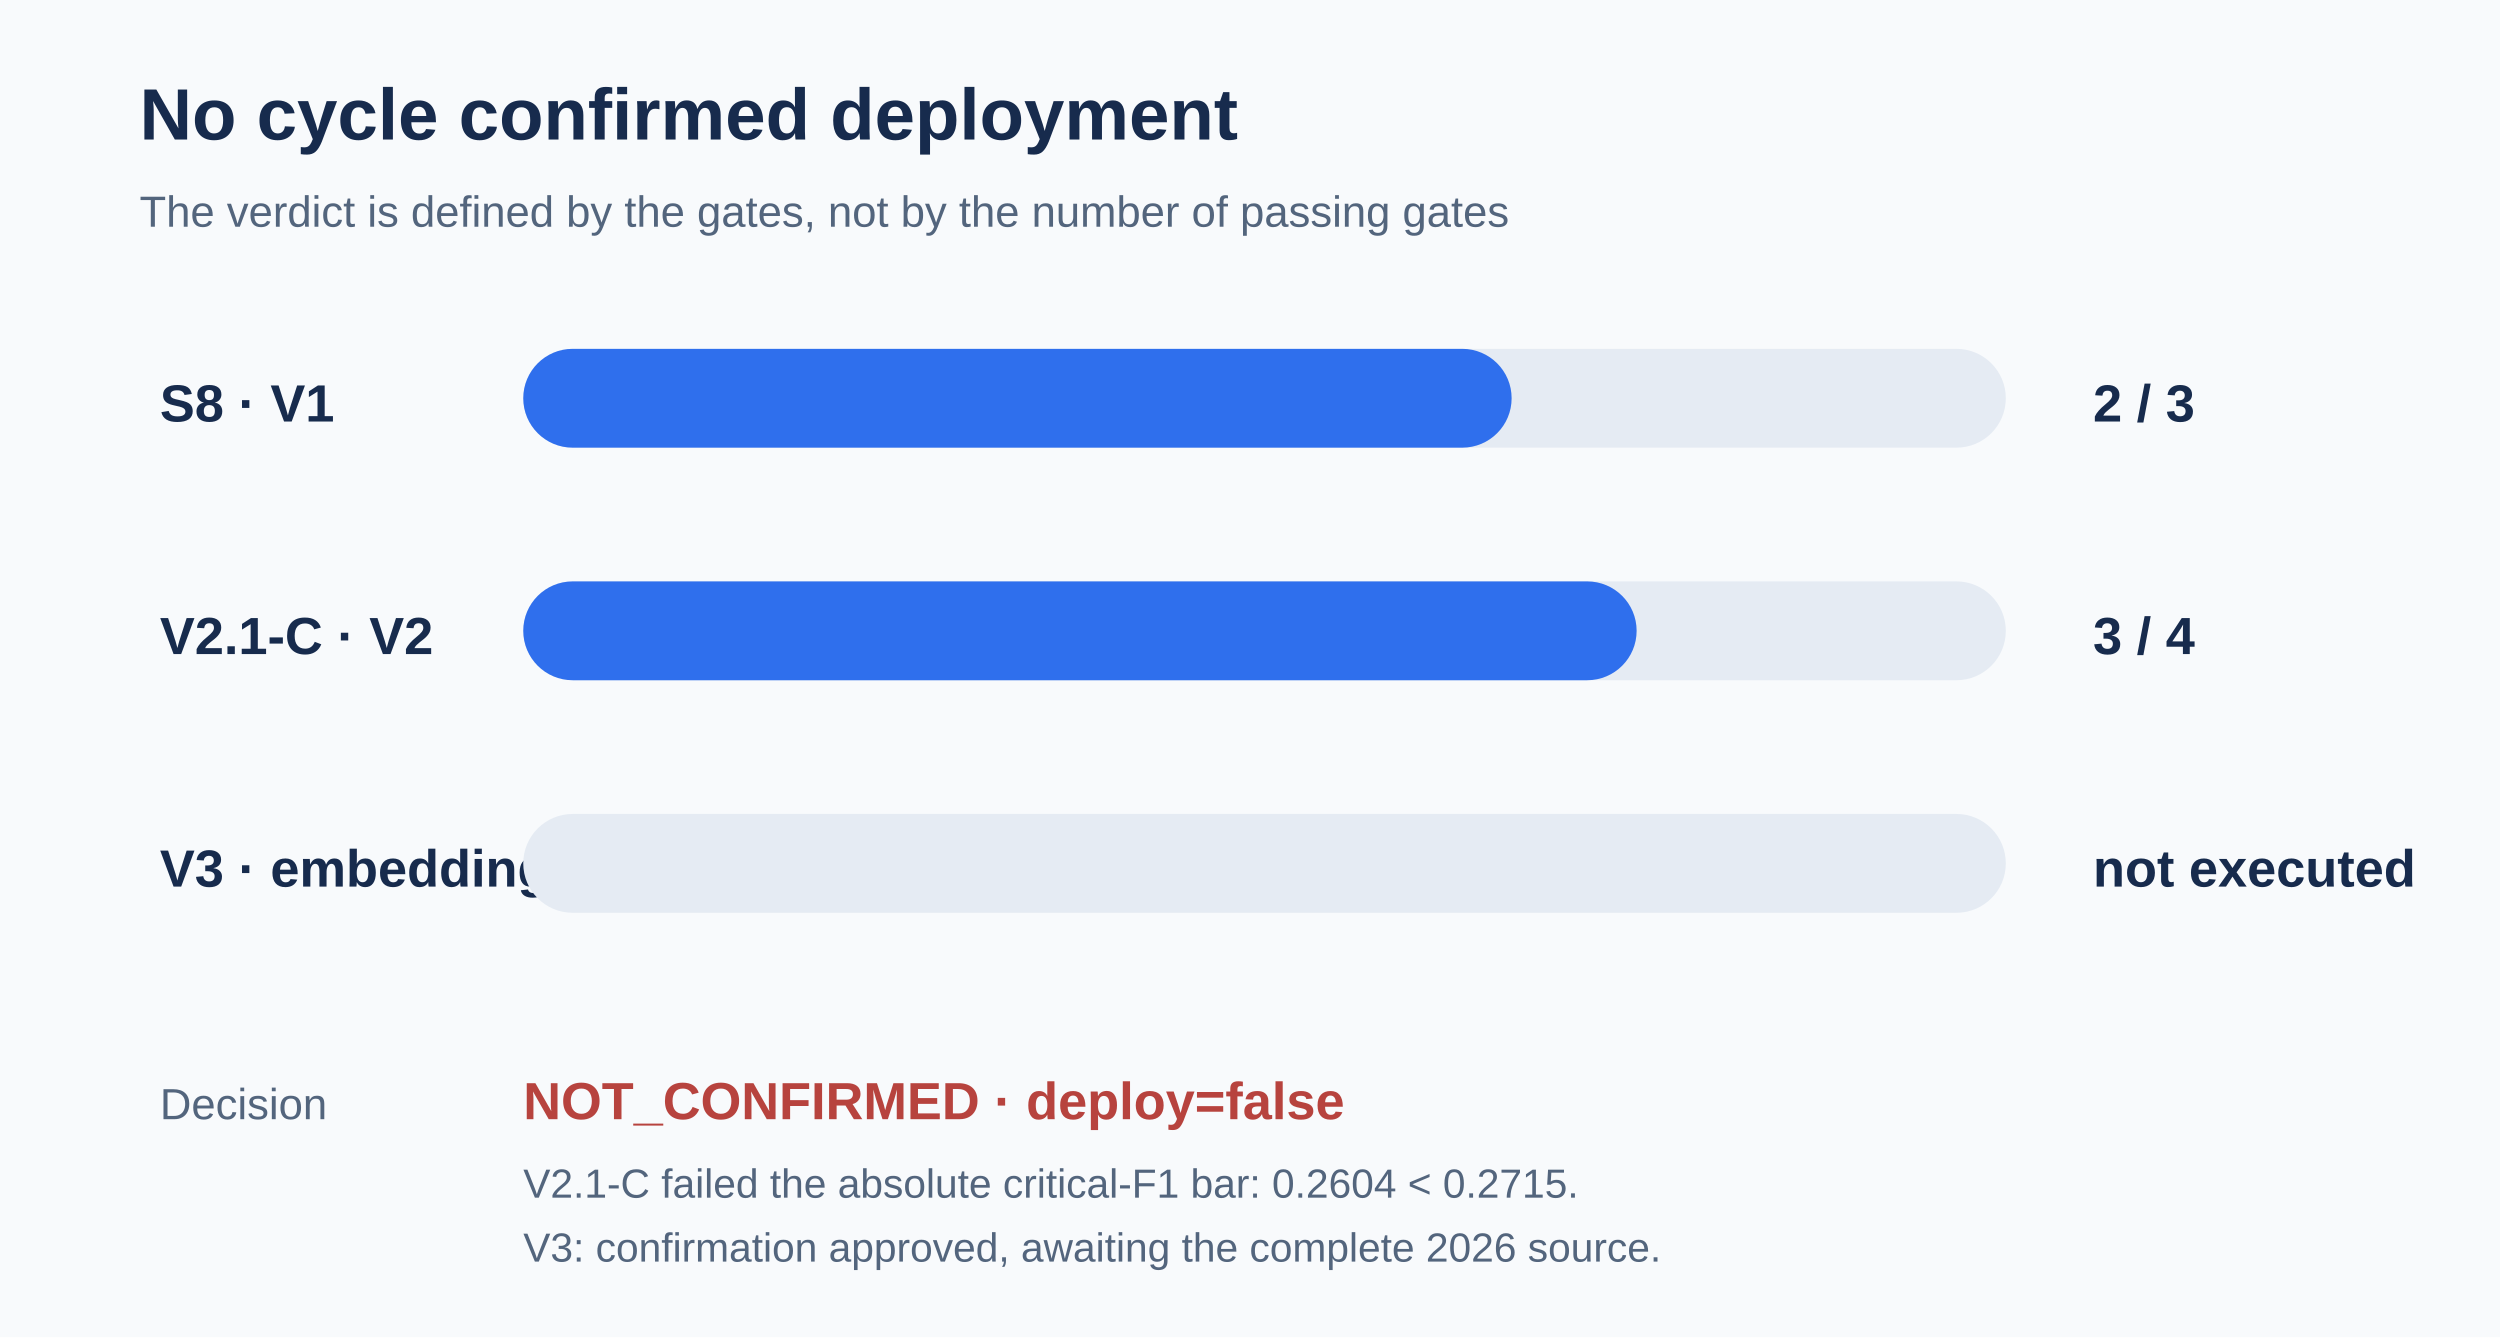
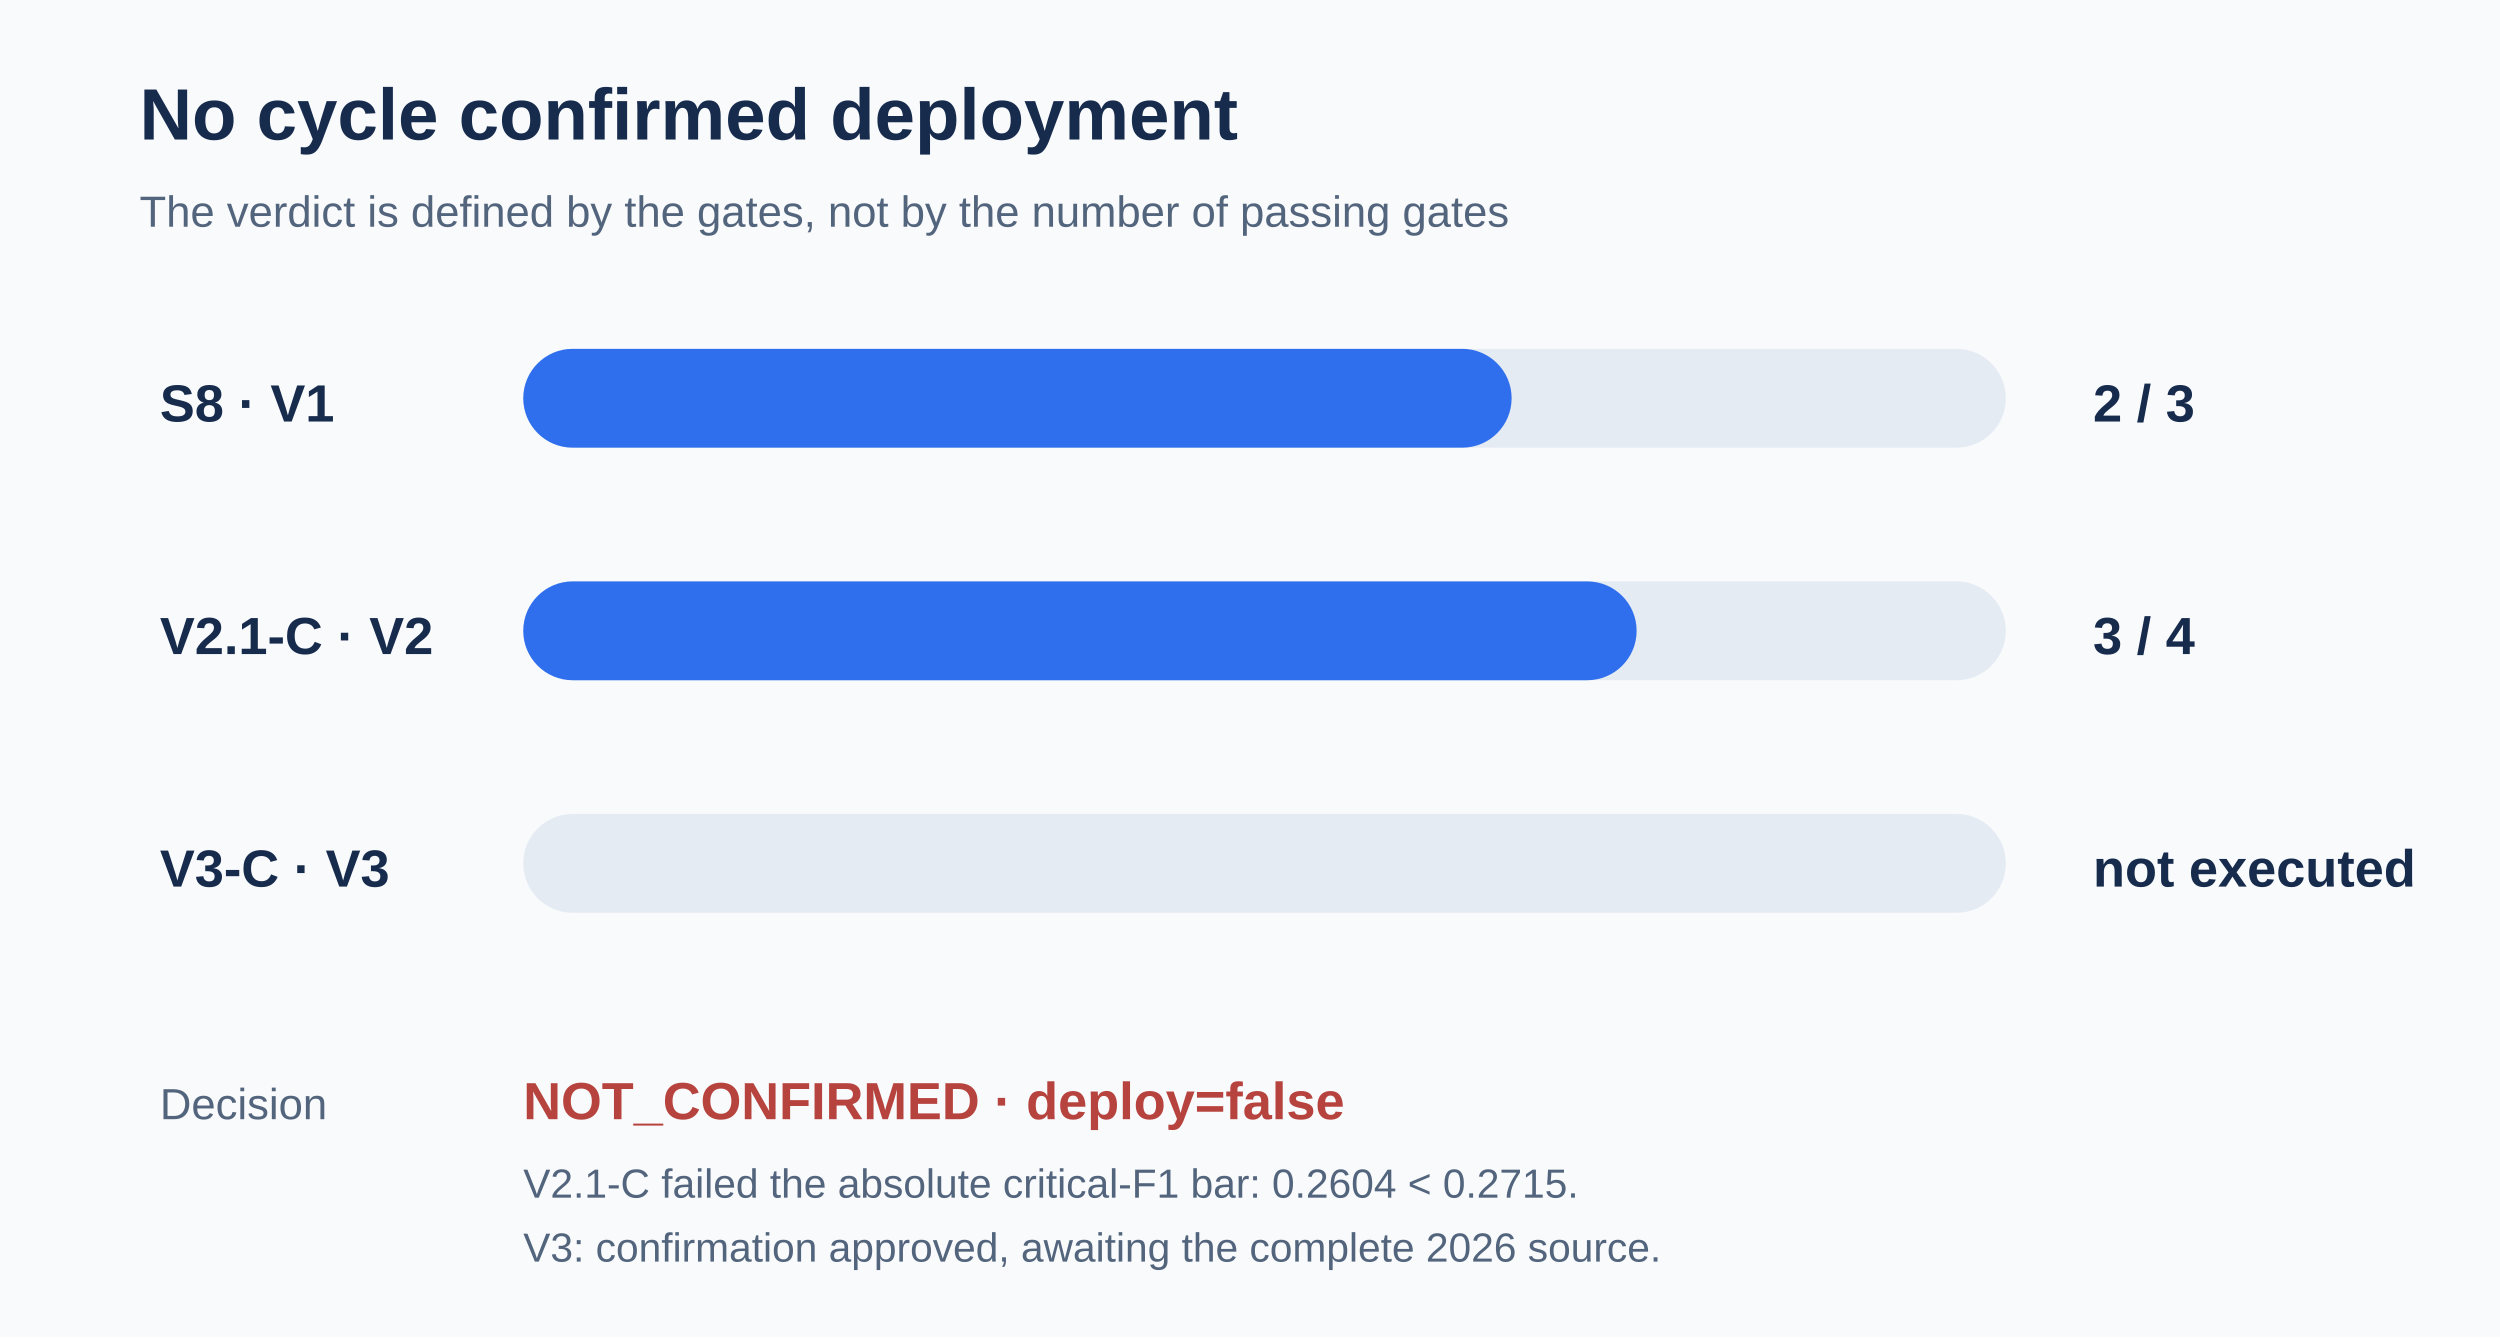
<svg xmlns="http://www.w3.org/2000/svg" viewBox="0 0 860 460" role="img" aria-labelledby="title desc">
  <rect width="860" height="460" fill="#f8fafc" />
  <text x="48" y="48" font-family="Arial,sans-serif" font-size="25" font-weight="700" fill="#172b4d">No cycle confirmed deployment</text>
  <text x="48" y="78" font-family="Arial,sans-serif" font-size="15" fill="#53657d">The verdict is defined by the gates, not by the number of passing gates</text>
  <g font-family="Arial,sans-serif" fill="#172b4d">
    <text x="55" y="145" font-size="18" font-weight="700">S8 · V1</text>
    <text x="55" y="225" font-size="18" font-weight="700">V2.1-C · V2</text>
-     <text x="55" y="305" font-size="18" font-weight="700">V3 · embeddings</text>
+     <text x="55" y="305" font-size="18" font-weight="700">V3-C · V3</text>
    <text x="55" y="385" font-size="15" fill="#53657d">Decision</text>
  </g>
  <rect x="180" y="120" width="510" height="34" rx="17" fill="#e5ebf3" />
  <rect x="180" y="120" width="340" height="34" rx="17" fill="#2f6fed" />
  <rect x="180" y="200" width="510" height="34" rx="17" fill="#e5ebf3" />
  <rect x="180" y="200" width="383" height="34" rx="17" fill="#2f6fed" />
  <rect x="180" y="280" width="510" height="34" rx="17" fill="#e5ebf3" />
  <g font-family="Arial,sans-serif" fill="#172b4d">
    <text x="720" y="145" font-size="18" font-weight="700">2 / 3</text>
    <text x="720" y="225" font-size="18" font-weight="700">3 / 4</text>
    <text x="720" y="305" font-size="18" font-weight="700">not executed</text>
    <text x="180" y="385" font-size="18" font-weight="700" fill="#b7433e">NOT_CONFIRMED · deploy=false</text>
    <text x="180" y="412" font-size="14" fill="#53657d">V2.1-C failed the absolute critical-F1 bar: 0.2604 &lt; 0.2715.</text>
    <text x="180" y="434" font-size="14" fill="#53657d">V3: confirmation approved, awaiting the complete 2026 source.</text>
  </g>
</svg>
